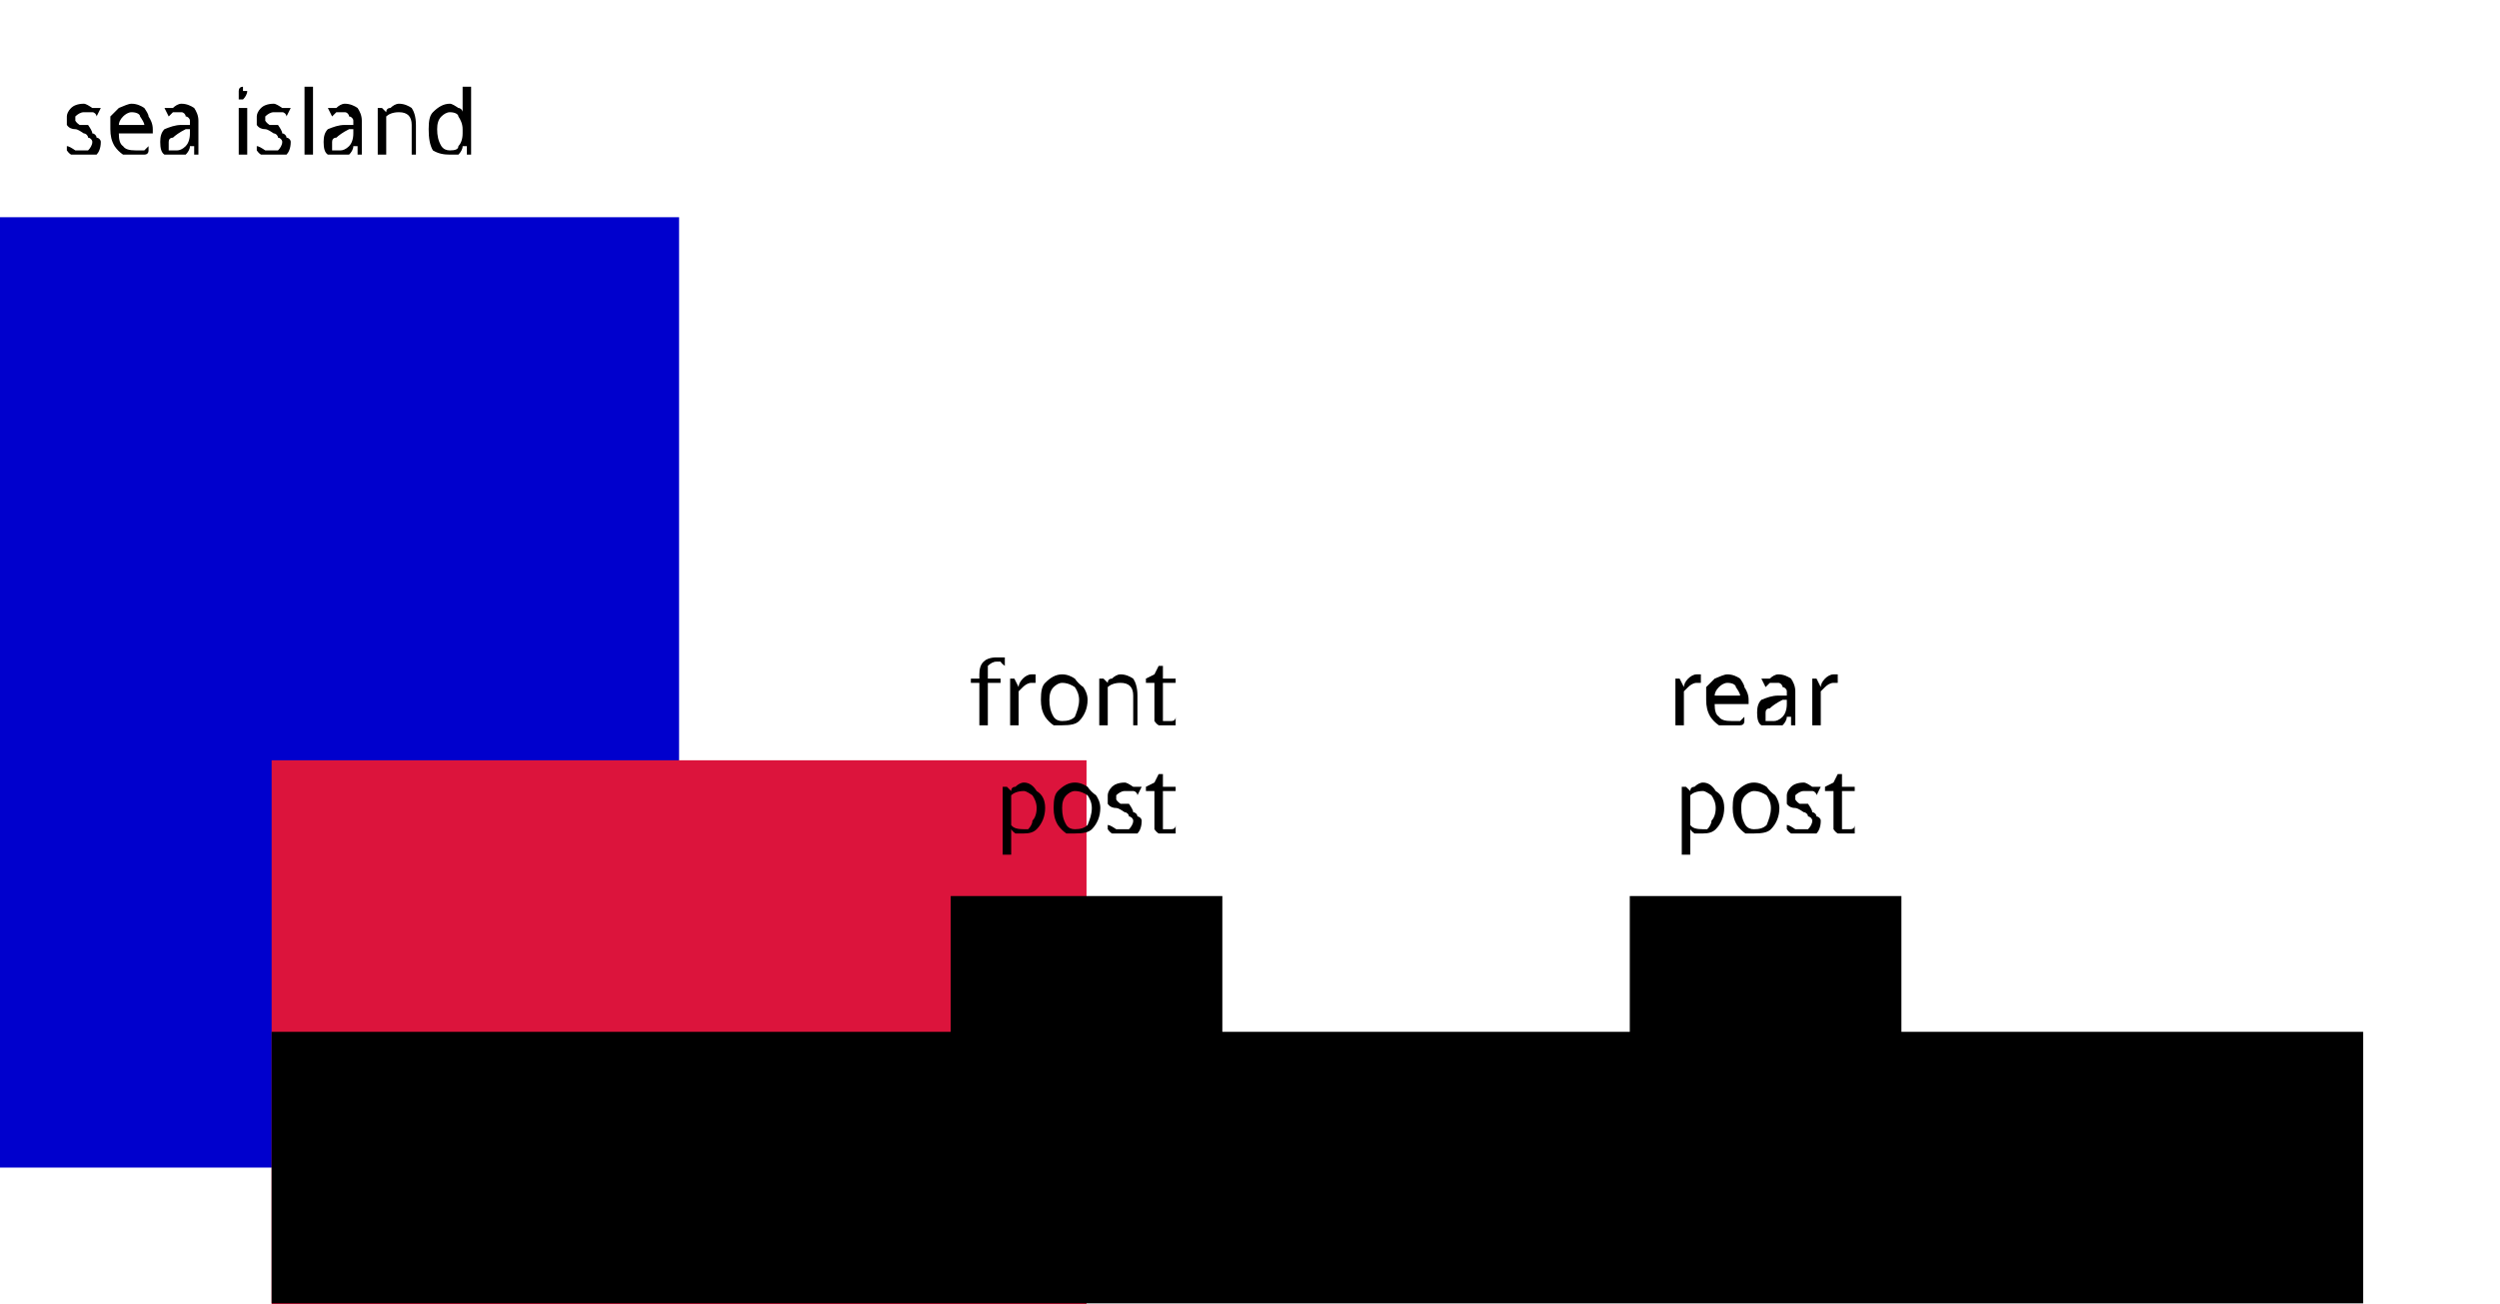
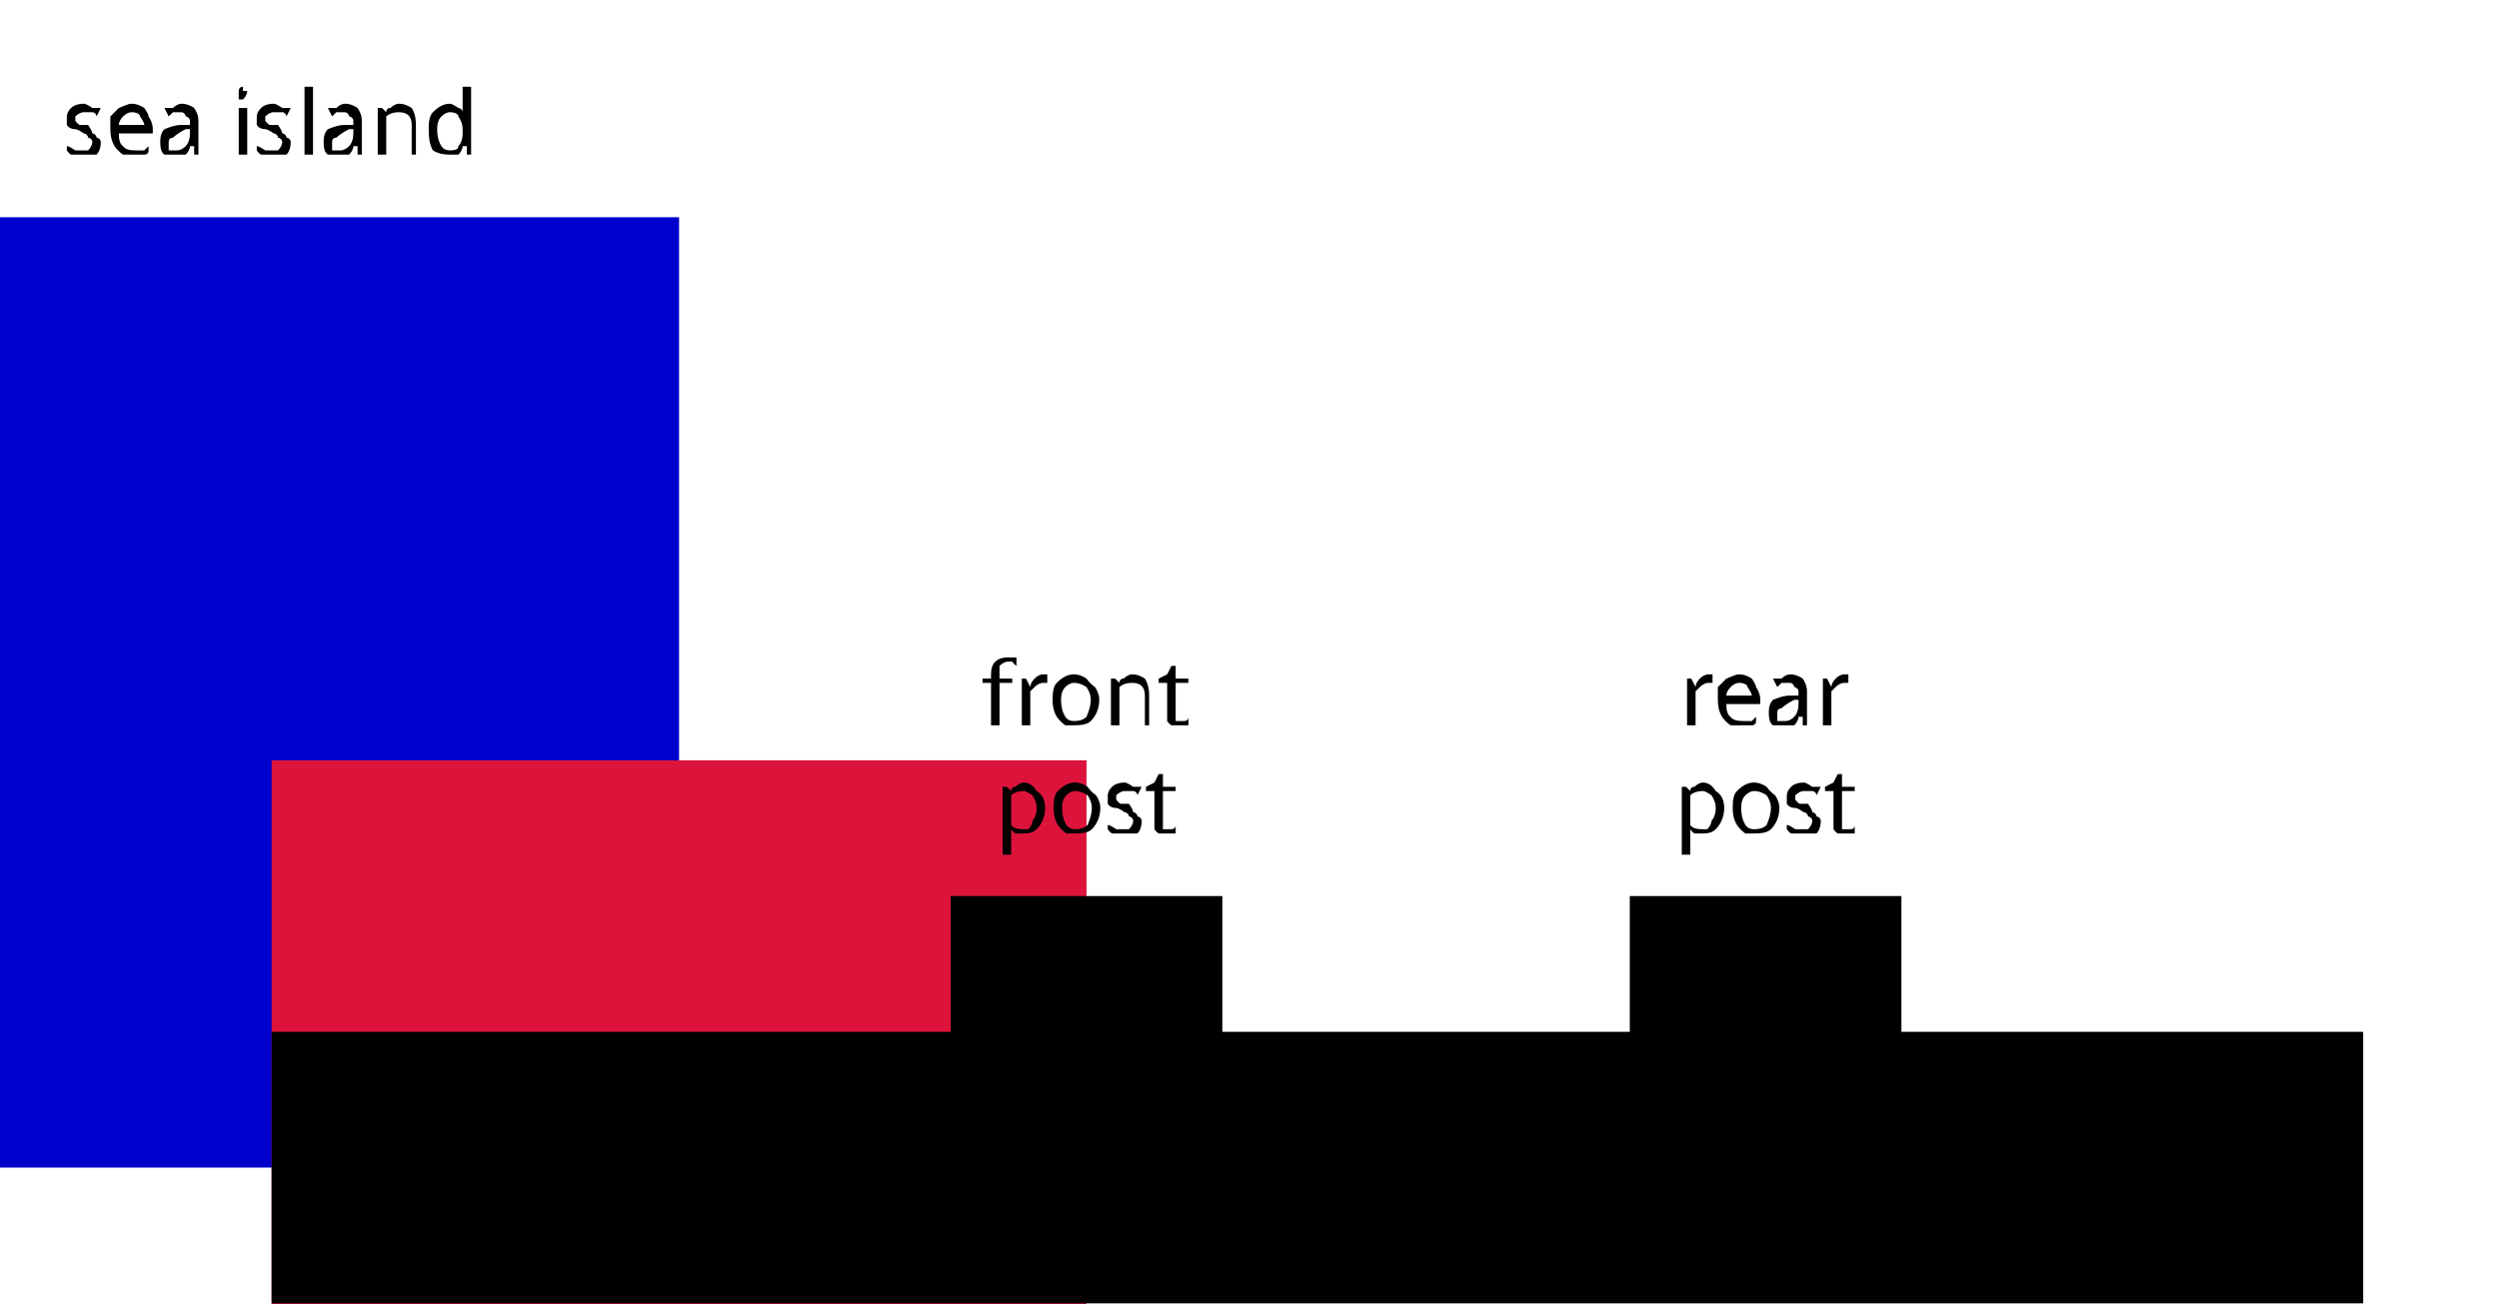
<svg xmlns="http://www.w3.org/2000/svg" viewBox="-1 -4.3 9.2 4.8">
  <style>
line {
  stroke: black;
  vector-effect: non-scaling-stroke;
}
text {
  font-family: sans-serif;
  font-size: 0.33px;
  text-anchor: middle;
}
line.colour-r {
  stroke: crimson;
}
text.colour-r {
  fill: crimson;
}
line.colour-b {
  stroke: mediumblue;
}
text.colour-b {
  fill: mediumblue;
}
.thick {
  stroke-width: 3;
}
.dimension {
  font-size: 0.3px;
}
</style>
  <line x1="0" y1="-3.5" x2="0" y2="0" class="thick colour-b" />
  <text x="0" y="-3.5" dx="0em" dy="-0.7em">sea island</text>
  <text x="0" y="-1.75" dx="0em" dy="-1em" transform="rotate(-90 0 -1.75)" class="dimension colour-b">height?</text>
  <line x1="0" y1="0" x2="3" y2="0" class="thick colour-r" />
  <text x="1.5" y="0" dy="-0.7em" class="dimension colour-r">distance?</text>
  <line x1="0" y1="0" x2="7.7" y2="0" />
  <line x1="3" y1="-1" x2="3" y2="0" />
-   <text>
-     <tspan x="3" y="-1" dy="-1.9em">front</tspan>
-     <tspan x="3" y="-1" dy="-0.7em">post</tspan>
-   </text>
+   <text x="3" y="-1" dy="-1.9em">front</text>
+   <text x="3" y="-1" dy="-0.7em">post</text>
  <line x1="5.5" y1="-1" x2="5.5" y2="0" />
-   <text>
-     <tspan x="5.5" y="-1" dy="-1.9em">rear</tspan>
-     <tspan x="5.5" y="-1" dy="-0.7em">post</tspan>
-   </text>
+   <text x="5.5" y="-1" dy="-1.9em">rear</text>
+   <text x="5.5" y="-1" dy="-0.7em">post</text>
</svg>
